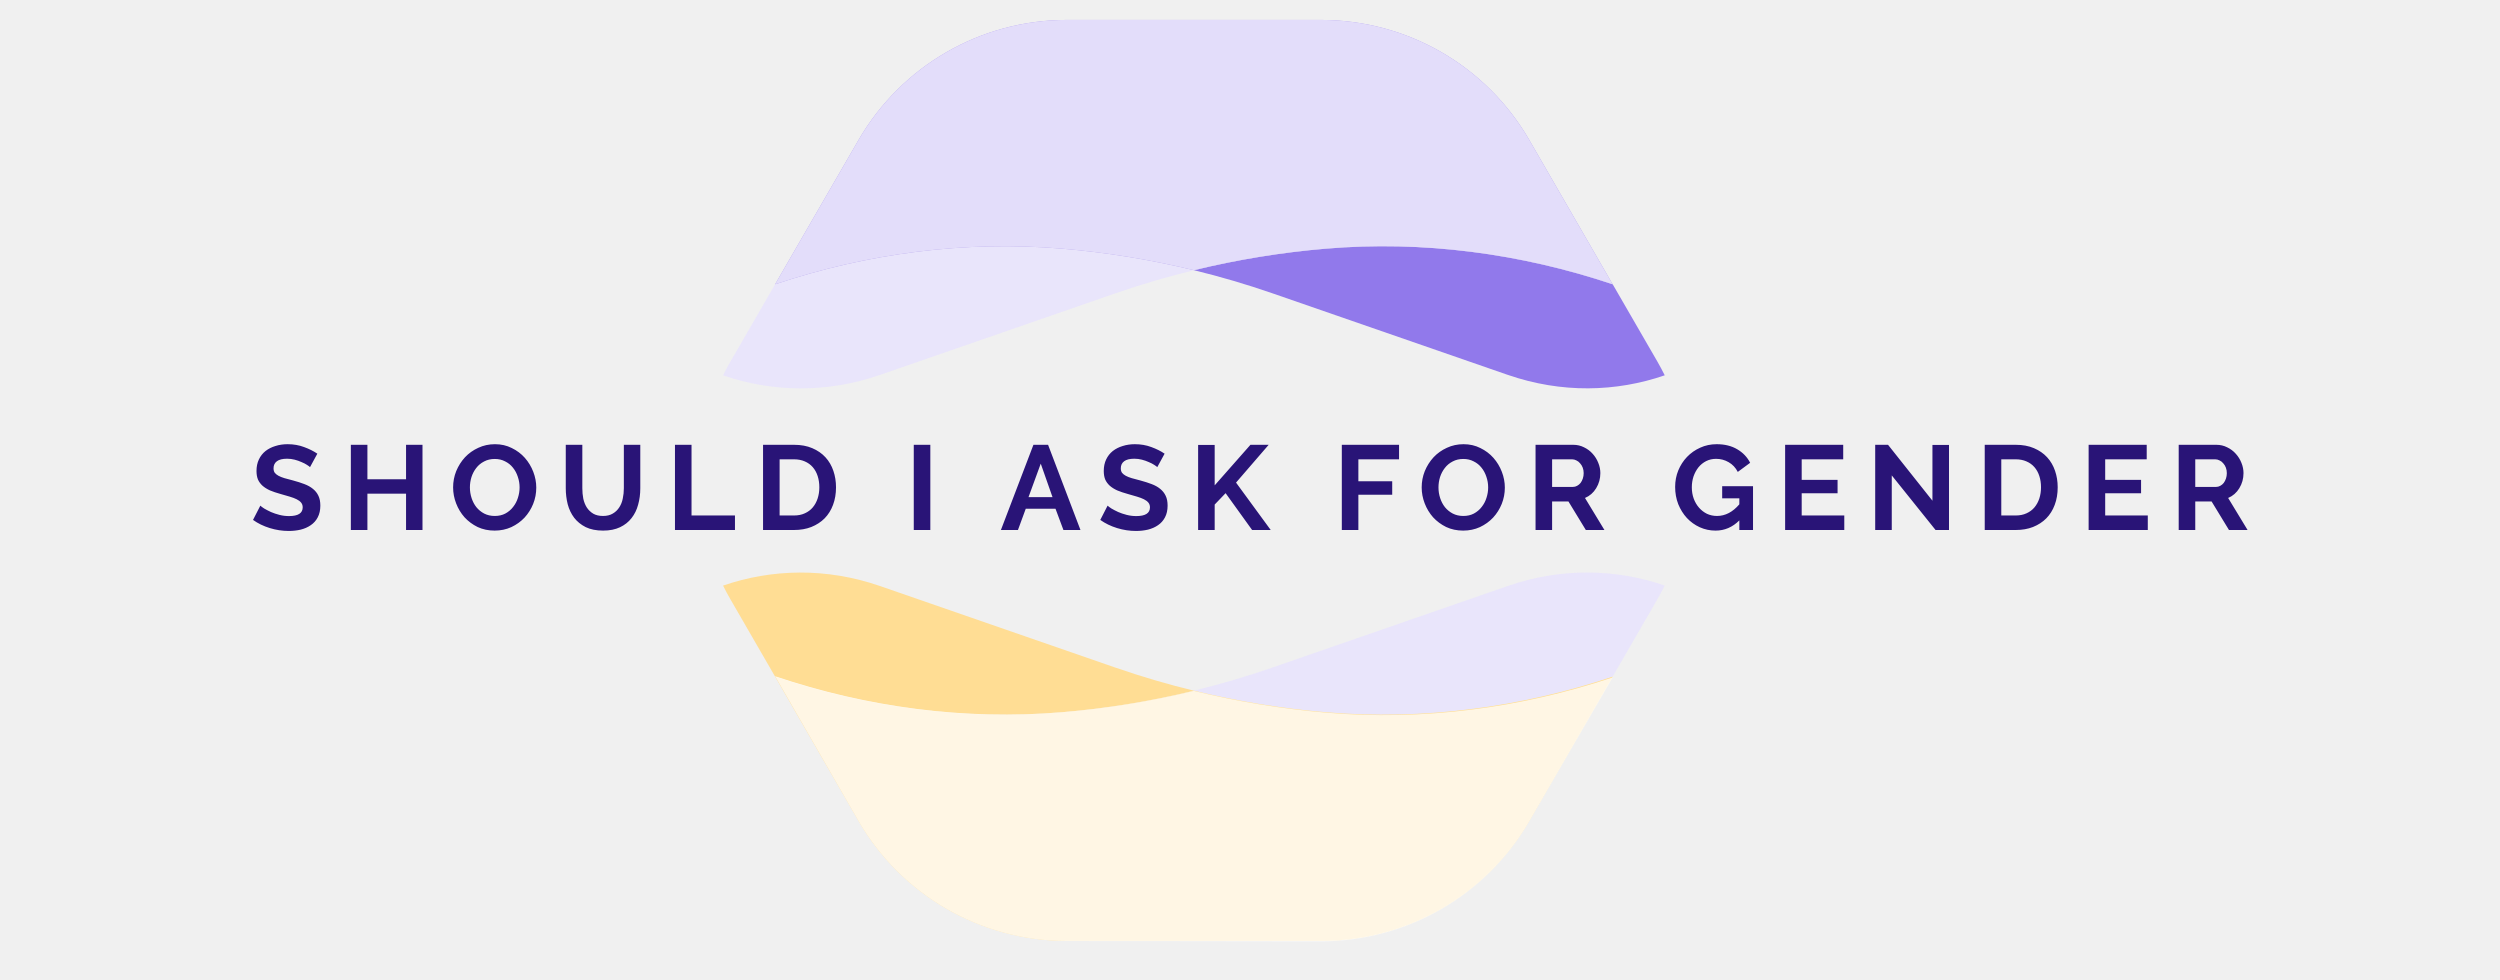
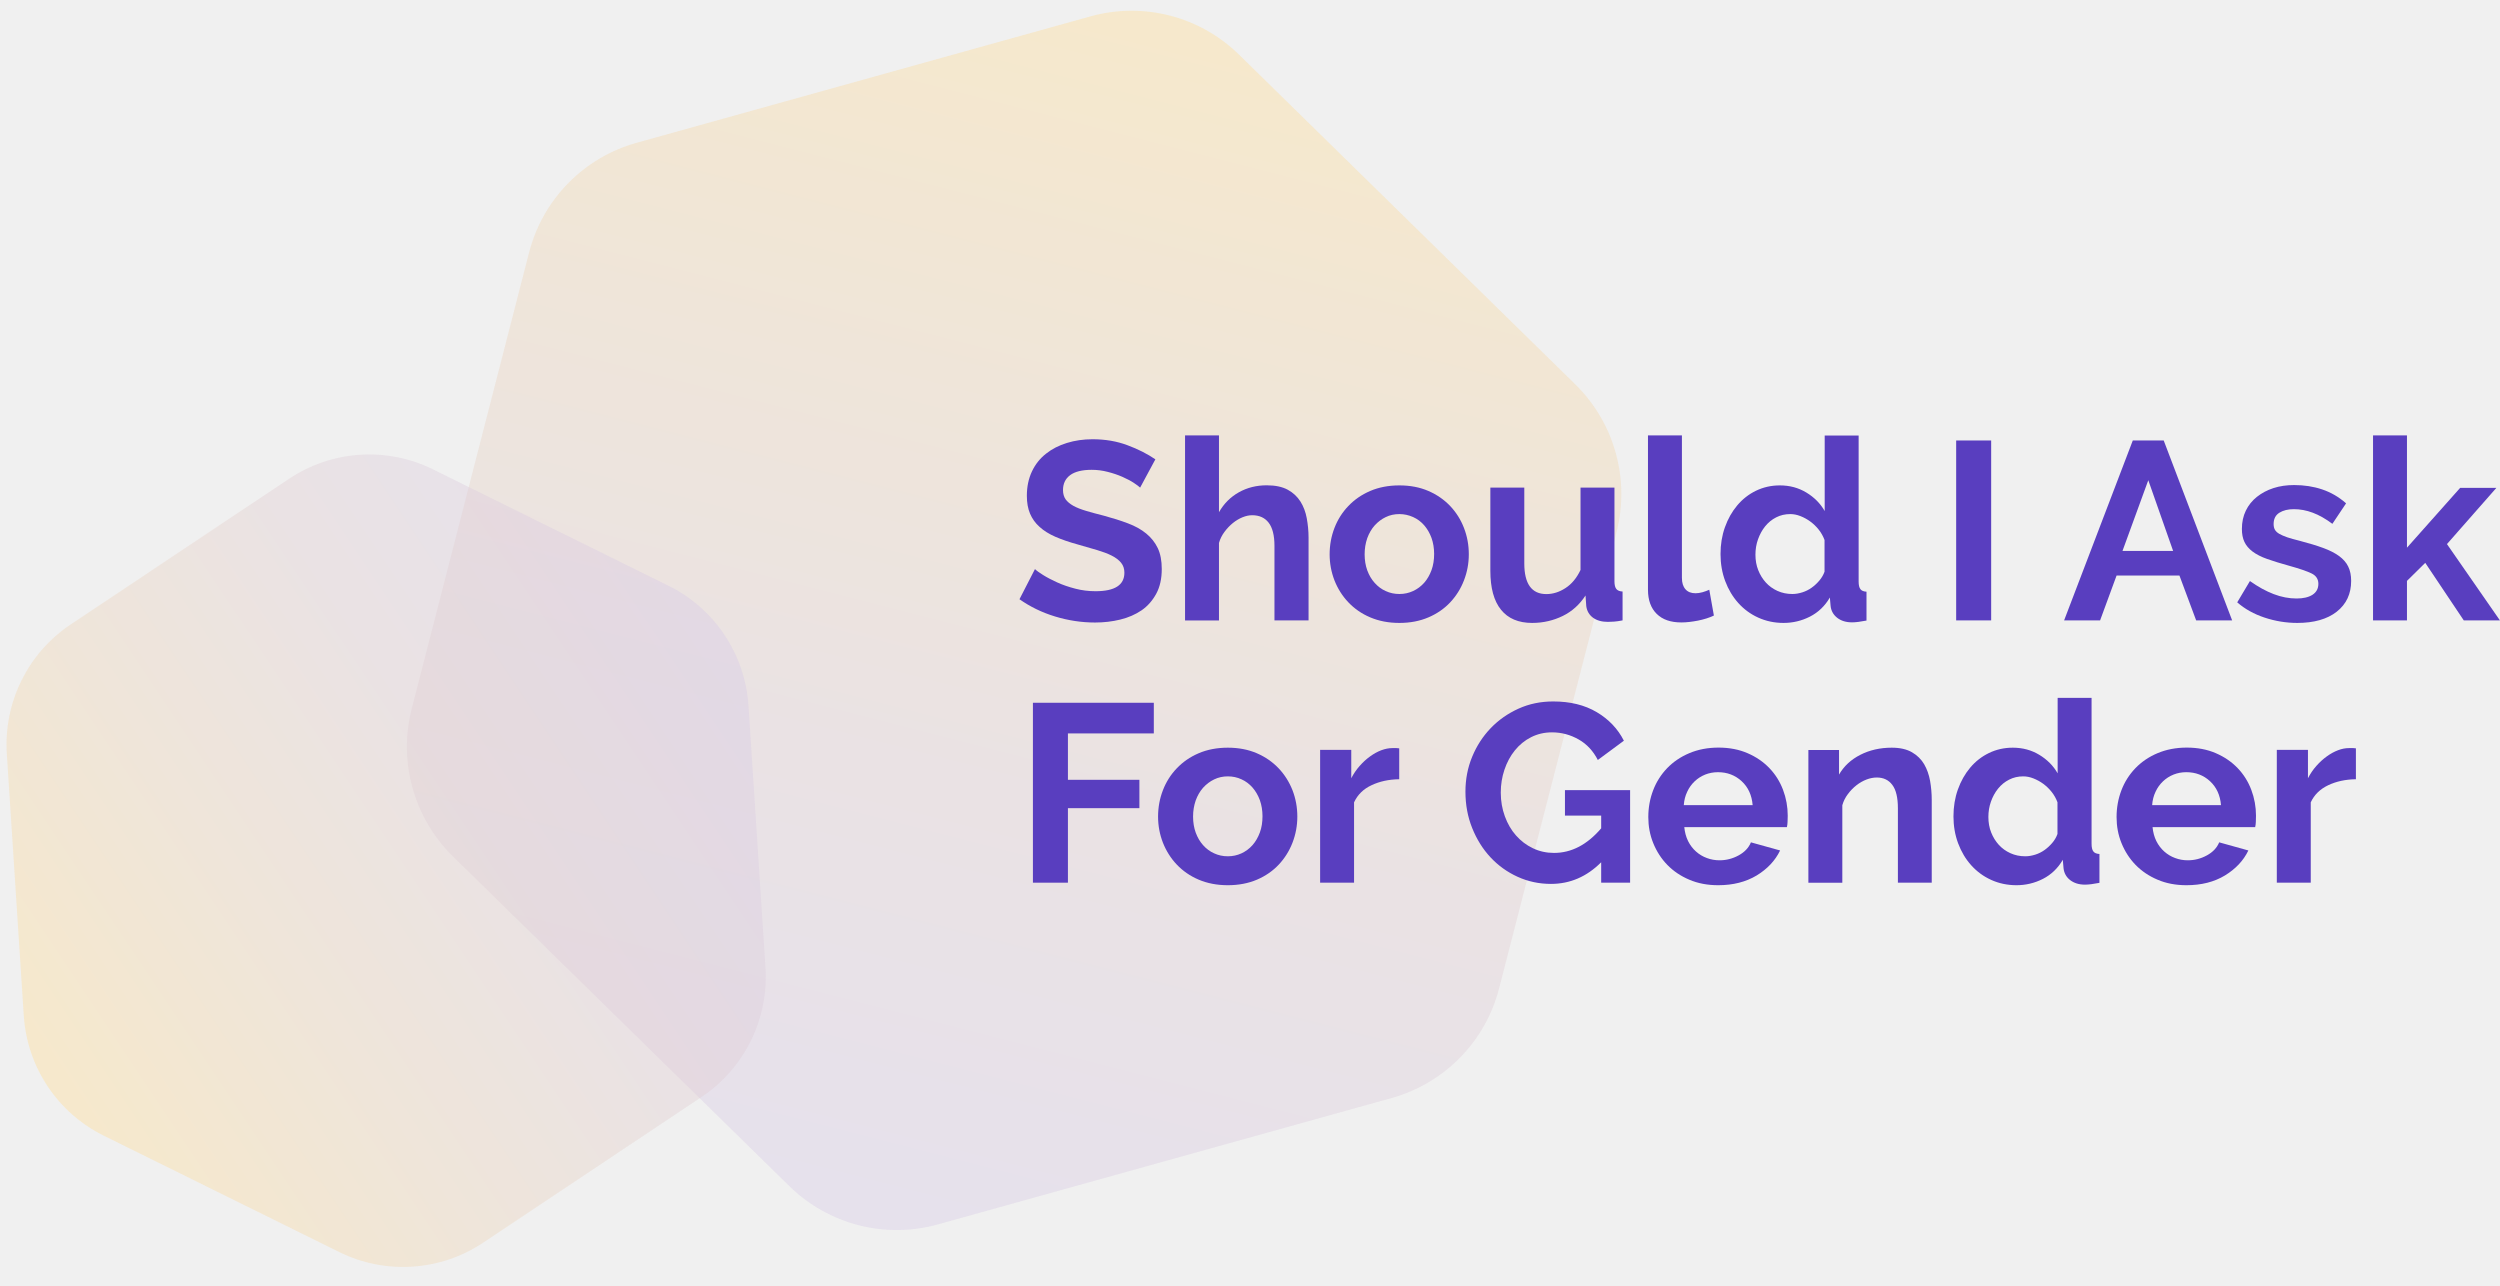
- <svg xmlns="http://www.w3.org/2000/svg" width="250" height="98" viewBox="0 0 250 98" fill="none">
-   <path d="M165.739 36.159L161.27 28.428C152.054 25.337 142.301 24.046 132.6 24.865C128.156 25.24 123.74 25.962 119.393 27.02C122.039 27.665 124.661 28.436 127.247 29.332L150.765 37.483C156.159 39.351 161.622 39.202 166.474 37.531C166.244 37.067 165.997 36.611 165.739 36.159Z" fill="#9179EB" />
-   <path opacity="0.75" d="M77.511 28.428L73.043 36.159C72.78 36.611 72.537 37.071 72.307 37.535C77.159 39.206 82.626 39.355 88.016 37.487L111.534 29.336C114.12 28.44 116.742 27.669 119.389 27.024C115.041 25.962 110.625 25.244 106.181 24.869C96.48 24.046 86.727 25.337 77.511 28.428Z" fill="#E7E1FF" />
-   <path d="M161.266 28.428L152.931 14.002C148.636 6.569 140.697 1.993 132.103 1.993H106.678C98.084 1.993 90.149 6.569 85.85 14.002L77.511 28.428C86.727 25.337 96.48 24.046 106.181 24.865C110.625 25.24 115.041 25.962 119.389 27.02C123.736 25.958 128.152 25.24 132.596 24.865C142.297 24.046 152.05 25.337 161.266 28.428Z" fill="#9179EB" />
-   <path opacity="0.75" d="M161.266 28.428L152.931 14.002C148.636 6.569 140.697 1.993 132.103 1.993H106.678C98.084 1.993 90.149 6.569 85.85 14.002L77.511 28.428C86.727 25.337 96.48 24.046 106.181 24.865C110.625 25.24 115.041 25.962 119.389 27.02C123.736 25.958 128.152 25.24 132.596 24.865C142.297 24.046 152.05 25.337 161.266 28.428Z" fill="white" />
-   <path d="M73.043 59.931L77.511 67.662C86.727 70.753 96.48 72.044 106.181 71.225C110.625 70.85 115.041 70.127 119.389 69.07C116.742 68.425 114.12 67.654 111.534 66.758L88.016 58.607C82.622 56.739 77.159 56.888 72.307 58.559C72.537 59.023 72.78 59.479 73.043 59.931Z" fill="#FFDD94" />
-   <path opacity="0.75" d="M161.266 67.662L165.735 59.931C165.997 59.479 166.24 59.019 166.47 58.554C161.618 56.884 156.151 56.735 150.761 58.603L127.243 66.754C124.657 67.65 122.035 68.421 119.389 69.066C123.736 70.127 128.152 70.846 132.596 71.221C142.297 72.044 152.05 70.753 161.266 67.662Z" fill="#E7E1FF" />
-   <path d="M77.511 67.662L85.85 82.088C90.145 89.52 98.084 94.096 106.678 94.096H132.104C140.697 94.096 148.632 89.52 152.931 82.088L161.27 67.662C152.054 70.753 142.301 72.044 132.6 71.225C128.156 70.85 123.74 70.127 119.393 69.07C115.045 70.131 110.629 70.85 106.185 71.225C96.48 72.044 86.727 70.753 77.511 67.662Z" fill="#FFDD94" />
-   <path opacity="0.75" d="M77.511 67.621L85.83 82.059C90.117 89.496 98.048 94.088 106.638 94.1L132.063 94.137C140.657 94.149 148.6 89.581 152.907 82.156L161.266 67.743C152.042 70.821 142.289 72.097 132.588 71.265C128.144 70.882 123.728 70.156 119.385 69.09C115.037 70.144 110.621 70.858 106.173 71.225C96.476 72.032 86.723 70.729 77.511 67.621Z" fill="white" />
-   <path d="M31.002 46.712C30.946 46.656 30.842 46.58 30.69 46.484C30.546 46.388 30.366 46.296 30.15 46.208C29.942 46.112 29.714 46.032 29.466 45.968C29.218 45.904 28.966 45.872 28.71 45.872C28.254 45.872 27.914 45.956 27.69 46.124C27.466 46.292 27.354 46.528 27.354 46.832C27.354 47.008 27.394 47.156 27.474 47.276C27.562 47.388 27.686 47.488 27.846 47.576C28.006 47.664 28.206 47.744 28.446 47.816C28.694 47.888 28.978 47.964 29.298 48.044C29.714 48.156 30.09 48.276 30.426 48.404C30.77 48.532 31.058 48.692 31.29 48.884C31.53 49.076 31.714 49.308 31.842 49.58C31.97 49.844 32.034 50.172 32.034 50.564C32.034 51.02 31.946 51.412 31.77 51.74C31.602 52.06 31.37 52.32 31.074 52.52C30.786 52.72 30.45 52.868 30.066 52.964C29.69 53.052 29.294 53.096 28.878 53.096C28.238 53.096 27.606 53 26.982 52.808C26.358 52.616 25.798 52.344 25.302 51.992L26.034 50.564C26.106 50.636 26.234 50.732 26.418 50.852C26.61 50.964 26.834 51.08 27.09 51.2C27.346 51.312 27.63 51.408 27.942 51.488C28.254 51.568 28.574 51.608 28.902 51.608C29.814 51.608 30.27 51.316 30.27 50.732C30.27 50.548 30.218 50.392 30.114 50.264C30.01 50.136 29.862 50.024 29.67 49.928C29.478 49.832 29.246 49.744 28.974 49.664C28.702 49.584 28.398 49.496 28.062 49.4C27.654 49.288 27.298 49.168 26.994 49.04C26.698 48.904 26.45 48.748 26.25 48.572C26.05 48.388 25.898 48.18 25.794 47.948C25.698 47.708 25.65 47.424 25.65 47.096C25.65 46.664 25.73 46.28 25.89 45.944C26.05 45.608 26.27 45.328 26.55 45.104C26.838 44.88 27.17 44.712 27.546 44.6C27.922 44.48 28.326 44.42 28.758 44.42C29.358 44.42 29.91 44.516 30.414 44.708C30.918 44.892 31.358 45.112 31.734 45.368L31.002 46.712ZM42.249 44.48V53H40.605V49.364H36.741V53H35.085V44.48H36.741V47.924H40.605V44.48H42.249ZM49.463 53.06C48.839 53.06 48.271 52.94 47.759 52.7C47.255 52.452 46.819 52.128 46.451 51.728C46.091 51.32 45.811 50.856 45.611 50.336C45.411 49.816 45.311 49.284 45.311 48.74C45.311 48.172 45.415 47.628 45.623 47.108C45.839 46.588 46.131 46.128 46.499 45.728C46.875 45.328 47.319 45.012 47.831 44.78C48.343 44.54 48.899 44.42 49.499 44.42C50.115 44.42 50.675 44.548 51.179 44.804C51.691 45.052 52.127 45.38 52.487 45.788C52.847 46.196 53.127 46.66 53.327 47.18C53.527 47.7 53.627 48.228 53.627 48.764C53.627 49.332 53.523 49.876 53.315 50.396C53.107 50.908 52.819 51.364 52.451 51.764C52.083 52.156 51.643 52.472 51.131 52.712C50.619 52.944 50.063 53.06 49.463 53.06ZM46.991 48.74C46.991 49.108 47.047 49.464 47.159 49.808C47.271 50.152 47.431 50.456 47.639 50.72C47.855 50.984 48.115 51.196 48.419 51.356C48.731 51.516 49.083 51.596 49.475 51.596C49.875 51.596 50.227 51.516 50.531 51.356C50.843 51.188 51.103 50.968 51.311 50.696C51.527 50.424 51.687 50.12 51.791 49.784C51.903 49.44 51.959 49.092 51.959 48.74C51.959 48.372 51.899 48.016 51.779 47.672C51.667 47.328 51.503 47.024 51.287 46.76C51.079 46.496 50.819 46.288 50.507 46.136C50.203 45.976 49.859 45.896 49.475 45.896C49.075 45.896 48.719 45.98 48.407 46.148C48.095 46.308 47.835 46.524 47.627 46.796C47.419 47.06 47.259 47.364 47.147 47.708C47.043 48.044 46.991 48.388 46.991 48.74ZM60.297 51.596C60.689 51.596 61.017 51.516 61.281 51.356C61.553 51.196 61.769 50.988 61.929 50.732C62.097 50.476 62.213 50.184 62.277 49.856C62.349 49.52 62.385 49.176 62.385 48.824V44.48H64.029V48.824C64.029 49.408 63.957 49.956 63.813 50.468C63.677 50.98 63.457 51.428 63.153 51.812C62.857 52.196 62.473 52.5 62.001 52.724C61.529 52.948 60.965 53.06 60.309 53.06C59.629 53.06 59.049 52.944 58.569 52.712C58.097 52.472 57.713 52.16 57.417 51.776C57.121 51.384 56.905 50.932 56.769 50.42C56.641 49.908 56.577 49.376 56.577 48.824V44.48H58.233V48.824C58.233 49.184 58.265 49.532 58.329 49.868C58.401 50.196 58.517 50.488 58.677 50.744C58.845 51 59.061 51.208 59.325 51.368C59.589 51.52 59.913 51.596 60.297 51.596ZM67.497 53V44.48H69.153V51.548H73.497V53H67.497ZM76.305 53V44.48H79.401C80.097 44.48 80.705 44.592 81.225 44.816C81.753 45.04 82.193 45.344 82.545 45.728C82.897 46.112 83.161 46.564 83.337 47.084C83.513 47.596 83.601 48.144 83.601 48.728C83.601 49.376 83.501 49.964 83.301 50.492C83.109 51.012 82.829 51.46 82.461 51.836C82.093 52.204 81.649 52.492 81.129 52.7C80.617 52.9 80.041 53 79.401 53H76.305ZM81.933 48.728C81.933 48.32 81.877 47.944 81.765 47.6C81.653 47.256 81.489 46.96 81.273 46.712C81.057 46.464 80.789 46.272 80.469 46.136C80.157 46 79.801 45.932 79.401 45.932H77.961V51.548H79.401C79.809 51.548 80.169 51.476 80.481 51.332C80.801 51.188 81.065 50.992 81.273 50.744C81.489 50.488 81.653 50.188 81.765 49.844C81.877 49.5 81.933 49.128 81.933 48.728ZM91.377 53V44.48H93.033V53H91.377ZM103.343 44.48H104.807L108.047 53H106.343L105.551 50.876H102.575L101.795 53H100.091L103.343 44.48ZM105.251 49.712L104.075 46.364L102.851 49.712H105.251ZM115.728 46.712C115.672 46.656 115.568 46.58 115.416 46.484C115.272 46.388 115.092 46.296 114.876 46.208C114.668 46.112 114.44 46.032 114.192 45.968C113.944 45.904 113.692 45.872 113.436 45.872C112.98 45.872 112.64 45.956 112.416 46.124C112.192 46.292 112.08 46.528 112.08 46.832C112.08 47.008 112.12 47.156 112.2 47.276C112.288 47.388 112.412 47.488 112.572 47.576C112.732 47.664 112.932 47.744 113.172 47.816C113.42 47.888 113.704 47.964 114.024 48.044C114.44 48.156 114.816 48.276 115.152 48.404C115.496 48.532 115.784 48.692 116.016 48.884C116.256 49.076 116.44 49.308 116.568 49.58C116.696 49.844 116.76 50.172 116.76 50.564C116.76 51.02 116.672 51.412 116.496 51.74C116.328 52.06 116.096 52.32 115.8 52.52C115.512 52.72 115.176 52.868 114.792 52.964C114.416 53.052 114.02 53.096 113.604 53.096C112.964 53.096 112.332 53 111.708 52.808C111.084 52.616 110.524 52.344 110.028 51.992L110.76 50.564C110.832 50.636 110.96 50.732 111.144 50.852C111.336 50.964 111.56 51.08 111.816 51.2C112.072 51.312 112.356 51.408 112.668 51.488C112.98 51.568 113.3 51.608 113.628 51.608C114.54 51.608 114.996 51.316 114.996 50.732C114.996 50.548 114.944 50.392 114.84 50.264C114.736 50.136 114.588 50.024 114.396 49.928C114.204 49.832 113.972 49.744 113.7 49.664C113.428 49.584 113.124 49.496 112.788 49.4C112.38 49.288 112.024 49.168 111.72 49.04C111.424 48.904 111.176 48.748 110.976 48.572C110.776 48.388 110.624 48.18 110.52 47.948C110.424 47.708 110.376 47.424 110.376 47.096C110.376 46.664 110.456 46.28 110.616 45.944C110.776 45.608 110.996 45.328 111.276 45.104C111.564 44.88 111.896 44.712 112.272 44.6C112.648 44.48 113.052 44.42 113.484 44.42C114.084 44.42 114.636 44.516 115.14 44.708C115.644 44.892 116.084 45.112 116.46 45.368L115.728 46.712ZM119.812 53V44.492H121.468V48.536L125.044 44.48H126.868L123.604 48.26L127.072 53H125.212L122.56 49.316L121.468 50.456V53H119.812ZM134.181 53V44.48H139.905V45.932H135.837V48.128H139.221V49.472H135.837V53H134.181ZM146.32 53.06C145.696 53.06 145.128 52.94 144.616 52.7C144.112 52.452 143.676 52.128 143.308 51.728C142.948 51.32 142.668 50.856 142.468 50.336C142.268 49.816 142.168 49.284 142.168 48.74C142.168 48.172 142.272 47.628 142.48 47.108C142.696 46.588 142.988 46.128 143.356 45.728C143.732 45.328 144.176 45.012 144.688 44.78C145.2 44.54 145.756 44.42 146.356 44.42C146.972 44.42 147.532 44.548 148.036 44.804C148.548 45.052 148.984 45.38 149.344 45.788C149.704 46.196 149.984 46.66 150.184 47.18C150.384 47.7 150.484 48.228 150.484 48.764C150.484 49.332 150.38 49.876 150.172 50.396C149.964 50.908 149.676 51.364 149.308 51.764C148.94 52.156 148.5 52.472 147.988 52.712C147.476 52.944 146.92 53.06 146.32 53.06ZM143.848 48.74C143.848 49.108 143.904 49.464 144.016 49.808C144.128 50.152 144.288 50.456 144.496 50.72C144.712 50.984 144.972 51.196 145.276 51.356C145.588 51.516 145.94 51.596 146.332 51.596C146.732 51.596 147.084 51.516 147.388 51.356C147.7 51.188 147.96 50.968 148.168 50.696C148.384 50.424 148.544 50.12 148.648 49.784C148.76 49.44 148.816 49.092 148.816 48.74C148.816 48.372 148.756 48.016 148.636 47.672C148.524 47.328 148.36 47.024 148.144 46.76C147.936 46.496 147.676 46.288 147.364 46.136C147.06 45.976 146.716 45.896 146.332 45.896C145.932 45.896 145.576 45.98 145.264 46.148C144.952 46.308 144.692 46.524 144.484 46.796C144.276 47.06 144.116 47.364 144.004 47.708C143.9 48.044 143.848 48.388 143.848 48.74ZM153.555 53V44.48H157.323C157.715 44.48 158.075 44.564 158.403 44.732C158.739 44.892 159.027 45.108 159.267 45.38C159.507 45.644 159.695 45.948 159.831 46.292C159.967 46.628 160.035 46.968 160.035 47.312C160.035 47.864 159.895 48.368 159.615 48.824C159.343 49.272 158.971 49.596 158.499 49.796L160.443 53H158.583L156.843 50.144H155.211V53H153.555ZM155.211 48.692H157.287C157.439 48.692 157.579 48.656 157.707 48.584C157.843 48.512 157.959 48.416 158.055 48.296C158.151 48.168 158.227 48.02 158.283 47.852C158.339 47.684 158.367 47.504 158.367 47.312C158.367 47.112 158.335 46.928 158.271 46.76C158.207 46.592 158.119 46.448 158.007 46.328C157.903 46.2 157.779 46.104 157.635 46.04C157.499 45.968 157.359 45.932 157.215 45.932H155.211V48.692ZM173.934 52.04C173.254 52.72 172.462 53.06 171.558 53.06C170.998 53.06 170.47 52.948 169.974 52.724C169.486 52.5 169.058 52.192 168.69 51.8C168.33 51.408 168.042 50.948 167.826 50.42C167.618 49.884 167.514 49.308 167.514 48.692C167.514 48.108 167.618 47.56 167.826 47.048C168.042 46.528 168.334 46.076 168.702 45.692C169.078 45.3 169.518 44.992 170.022 44.768C170.526 44.536 171.074 44.42 171.666 44.42C172.466 44.42 173.15 44.588 173.718 44.924C174.294 45.26 174.726 45.712 175.014 46.28L173.778 47.192C173.562 46.768 173.258 46.444 172.866 46.22C172.482 45.996 172.062 45.884 171.606 45.884C171.246 45.884 170.914 45.96 170.61 46.112C170.314 46.264 170.058 46.472 169.842 46.736C169.634 47 169.47 47.304 169.35 47.648C169.238 47.992 169.182 48.356 169.182 48.74C169.182 49.14 169.246 49.516 169.374 49.868C169.502 50.212 169.678 50.512 169.902 50.768C170.126 51.024 170.39 51.228 170.694 51.38C171.006 51.524 171.342 51.596 171.702 51.596C172.526 51.596 173.27 51.208 173.934 50.432V49.832H172.218V48.62H175.302V53H173.934V52.04ZM184.429 51.548V53H178.513V44.48H184.321V45.932H180.169V47.984H183.757V49.328H180.169V51.548H184.429ZM189.176 47.54V53H187.52V44.48H188.804L193.244 50.072V44.492H194.9V53H193.556L189.176 47.54ZM198.473 53V44.48H201.569C202.265 44.48 202.873 44.592 203.393 44.816C203.921 45.04 204.361 45.344 204.713 45.728C205.065 46.112 205.329 46.564 205.505 47.084C205.681 47.596 205.769 48.144 205.769 48.728C205.769 49.376 205.669 49.964 205.469 50.492C205.277 51.012 204.997 51.46 204.629 51.836C204.261 52.204 203.817 52.492 203.297 52.7C202.785 52.9 202.209 53 201.569 53H198.473ZM204.101 48.728C204.101 48.32 204.045 47.944 203.933 47.6C203.821 47.256 203.657 46.96 203.441 46.712C203.225 46.464 202.957 46.272 202.637 46.136C202.325 46 201.969 45.932 201.569 45.932H200.129V51.548H201.569C201.977 51.548 202.337 51.476 202.649 51.332C202.969 51.188 203.233 50.992 203.441 50.744C203.657 50.488 203.821 50.188 203.933 49.844C204.045 49.5 204.101 49.128 204.101 48.728ZM214.779 51.548V53H208.863V44.48H214.671V45.932H210.519V47.984H214.107V49.328H210.519V51.548H214.779ZM217.87 53V44.48H221.638C222.03 44.48 222.39 44.564 222.718 44.732C223.054 44.892 223.342 45.108 223.582 45.38C223.822 45.644 224.01 45.948 224.146 46.292C224.282 46.628 224.35 46.968 224.35 47.312C224.35 47.864 224.21 48.368 223.93 48.824C223.658 49.272 223.286 49.596 222.814 49.796L224.758 53H222.898L221.158 50.144H219.526V53H217.87ZM219.526 48.692H221.602C221.754 48.692 221.894 48.656 222.022 48.584C222.158 48.512 222.274 48.416 222.37 48.296C222.466 48.168 222.542 48.02 222.598 47.852C222.654 47.684 222.682 47.504 222.682 47.312C222.682 47.112 222.65 46.928 222.586 46.76C222.522 46.592 222.434 46.448 222.322 46.328C222.218 46.2 222.094 46.104 221.95 46.04C221.814 45.968 221.674 45.932 221.53 45.932H219.526V48.692Z" fill="#291477" />
+ <svg xmlns="http://www.w3.org/2000/svg" width="210" height="108" viewBox="0 0 210 108" fill="none">
+   <path opacity="0.4" d="M125.927 83.02L135.786 44.711C136.936 40.25 135.614 35.513 132.323 32.284L104.081 4.592C100.79 1.363 96.025 0.138 91.591 1.377L53.476 11.994C49.035 13.233 45.593 16.744 44.443 21.206L34.59 59.514C33.441 63.976 34.762 68.713 38.053 71.942L66.303 99.633C69.594 102.862 74.358 104.088 78.792 102.848L116.901 92.232C121.342 90.992 124.784 87.481 125.927 83.02Z" fill="url(#paint0_linear)" />
+   <path opacity="0.4" d="M24.284 40.215L5.942 52.45C2.341 54.853 0.296 58.998 0.572 63.315L1.997 85.319C2.279 89.643 4.84 93.485 8.723 95.399L28.49 105.169C32.373 107.09 36.986 106.787 40.587 104.384L58.929 92.149C62.53 89.746 64.575 85.602 64.299 81.284L62.874 59.28C62.592 54.956 60.031 51.114 56.147 49.2L36.38 39.431C32.497 37.51 27.891 37.812 24.284 40.215Z" fill="url(#paint1_linear)" />
+   <path d="M95.771 40.959C95.674 40.863 95.488 40.725 95.227 40.553C94.965 40.381 94.641 40.215 94.27 40.05C93.891 39.885 93.485 39.747 93.044 39.637C92.604 39.52 92.156 39.465 91.702 39.465C90.896 39.465 90.29 39.616 89.891 39.913C89.492 40.209 89.292 40.629 89.292 41.166C89.292 41.475 89.368 41.737 89.512 41.944C89.664 42.15 89.877 42.329 90.159 42.487C90.442 42.646 90.8 42.783 91.233 42.914C91.667 43.045 92.163 43.176 92.734 43.321C93.471 43.52 94.146 43.734 94.745 43.961C95.351 44.188 95.86 44.47 96.28 44.815C96.7 45.159 97.024 45.565 97.251 46.04C97.478 46.515 97.588 47.1 97.588 47.796C97.588 48.601 97.437 49.297 97.127 49.868C96.817 50.44 96.411 50.908 95.895 51.266C95.378 51.617 94.779 51.879 94.105 52.044C93.43 52.209 92.728 52.292 91.984 52.292C90.848 52.292 89.726 52.12 88.617 51.782C87.509 51.445 86.517 50.956 85.636 50.336L86.937 47.803C87.068 47.934 87.295 48.099 87.626 48.305C87.956 48.512 88.356 48.718 88.81 48.925C89.264 49.132 89.767 49.304 90.325 49.448C90.875 49.593 91.447 49.662 92.025 49.662C93.643 49.662 94.449 49.145 94.449 48.106C94.449 47.782 94.359 47.5 94.173 47.273C93.987 47.045 93.726 46.846 93.388 46.674C93.051 46.502 92.638 46.35 92.156 46.205C91.674 46.061 91.137 45.909 90.538 45.737C89.815 45.538 89.189 45.324 88.652 45.09C88.121 44.856 87.674 44.581 87.323 44.257C86.965 43.94 86.703 43.568 86.524 43.148C86.345 42.728 86.256 42.233 86.256 41.648C86.256 40.883 86.4 40.202 86.682 39.603C86.965 39.004 87.357 38.508 87.867 38.109C88.369 37.709 88.954 37.413 89.622 37.207C90.29 37 91.006 36.897 91.77 36.897C92.838 36.897 93.815 37.062 94.71 37.4C95.605 37.73 96.383 38.129 97.051 38.584L95.771 40.959Z" fill="#593EBF" />
+   <path d="M109.906 52.113H107.055V45.854C107.055 44.973 106.89 44.326 106.566 43.906C106.243 43.486 105.781 43.279 105.182 43.279C104.928 43.279 104.659 43.334 104.37 43.451C104.088 43.568 103.819 43.727 103.564 43.933C103.31 44.14 103.076 44.381 102.862 44.67C102.649 44.952 102.49 45.269 102.394 45.606V52.12H99.544V36.573H102.394V43.025C102.807 42.302 103.365 41.744 104.067 41.351C104.769 40.959 105.547 40.766 106.401 40.766C107.124 40.766 107.716 40.89 108.171 41.138C108.625 41.386 108.976 41.716 109.238 42.13C109.499 42.543 109.671 43.011 109.768 43.534C109.864 44.057 109.919 44.601 109.919 45.152V52.113H109.906Z" fill="#593EBF" />
+   <path d="M117.548 52.326C116.639 52.326 115.827 52.168 115.097 51.858C114.367 51.548 113.761 51.121 113.259 50.591C112.756 50.061 112.37 49.448 112.095 48.753C111.827 48.057 111.689 47.328 111.689 46.563C111.689 45.785 111.827 45.042 112.095 44.346C112.364 43.651 112.749 43.038 113.259 42.508C113.761 41.978 114.374 41.551 115.097 41.241C115.82 40.931 116.639 40.773 117.548 40.773C118.457 40.773 119.269 40.931 119.985 41.241C120.701 41.551 121.314 41.978 121.817 42.508C122.319 43.038 122.705 43.651 122.973 44.346C123.242 45.042 123.38 45.779 123.38 46.563C123.38 47.328 123.242 48.057 122.973 48.753C122.705 49.448 122.319 50.061 121.824 50.591C121.328 51.121 120.715 51.548 119.992 51.858C119.269 52.168 118.457 52.326 117.548 52.326ZM114.629 46.557C114.629 47.052 114.705 47.507 114.849 47.906C115.001 48.312 115.2 48.663 115.469 48.959C115.73 49.255 116.04 49.49 116.398 49.648C116.749 49.813 117.135 49.896 117.548 49.896C117.961 49.896 118.34 49.813 118.698 49.648C119.056 49.483 119.359 49.255 119.627 48.959C119.889 48.663 120.095 48.305 120.247 47.892C120.398 47.479 120.467 47.025 120.467 46.529C120.467 46.047 120.392 45.599 120.247 45.186C120.095 44.773 119.889 44.422 119.627 44.119C119.366 43.823 119.056 43.589 118.698 43.431C118.34 43.272 117.961 43.183 117.548 43.183C117.135 43.183 116.749 43.266 116.398 43.438C116.04 43.61 115.737 43.844 115.469 44.14C115.207 44.436 115.001 44.794 114.849 45.207C114.705 45.627 114.629 46.075 114.629 46.557Z" fill="#593EBF" />
+   <path d="M128.702 52.326C127.552 52.326 126.677 51.954 126.085 51.218C125.486 50.481 125.19 49.386 125.19 47.94V40.959H128.041V47.328C128.041 49.042 128.66 49.903 129.893 49.903C130.444 49.903 130.981 49.737 131.497 49.4C132.013 49.069 132.44 48.56 132.764 47.878V40.959H135.614V48.835C135.614 49.132 135.669 49.345 135.773 49.476C135.876 49.607 136.055 49.675 136.296 49.689V52.113C136.014 52.168 135.773 52.202 135.58 52.216C135.387 52.23 135.215 52.237 135.057 52.237C134.547 52.237 134.134 52.12 133.81 51.886C133.494 51.651 133.301 51.328 133.246 50.915L133.184 50.02C132.688 50.784 132.048 51.362 131.27 51.741C130.492 52.12 129.638 52.326 128.702 52.326Z" fill="#593EBF" />
+   <path d="M138.43 36.573H141.281V48.539C141.281 48.953 141.377 49.269 141.577 49.496C141.776 49.724 142.059 49.834 142.43 49.834C142.603 49.834 142.788 49.806 142.995 49.751C143.202 49.696 143.394 49.62 143.58 49.538L143.966 51.706C143.58 51.892 143.133 52.03 142.623 52.133C142.114 52.23 141.652 52.285 141.239 52.285C140.344 52.285 139.656 52.051 139.167 51.569C138.678 51.087 138.43 50.419 138.43 49.538V36.573Z" fill="#593EBF" />
+   <path d="M149.818 52.326C149.054 52.326 148.345 52.175 147.691 51.879C147.037 51.583 146.479 51.169 146.011 50.646C145.543 50.123 145.178 49.51 144.916 48.808C144.654 48.106 144.524 47.348 144.524 46.543C144.524 45.73 144.647 44.98 144.895 44.285C145.143 43.589 145.487 42.976 145.928 42.453C146.369 41.93 146.892 41.517 147.505 41.221C148.118 40.925 148.785 40.773 149.508 40.773C150.335 40.773 151.071 40.973 151.732 41.372C152.393 41.772 152.91 42.288 153.274 42.928V36.587H156.125V48.849C156.125 49.145 156.173 49.359 156.276 49.49C156.373 49.62 156.545 49.689 156.786 49.703V52.127C156.29 52.223 155.884 52.278 155.574 52.278C155.065 52.278 154.645 52.147 154.321 51.892C153.997 51.638 153.811 51.3 153.77 50.894L153.708 50.192C153.295 50.901 152.737 51.438 152.035 51.796C151.333 52.154 150.589 52.326 149.818 52.326ZM150.562 49.896C150.83 49.896 151.106 49.848 151.395 49.758C151.677 49.669 151.939 49.538 152.18 49.366C152.421 49.194 152.634 48.994 152.827 48.767C153.02 48.539 153.164 48.292 153.261 48.023V45.358C153.144 45.049 152.985 44.76 152.779 44.498C152.572 44.236 152.338 44.009 152.076 43.816C151.815 43.623 151.539 43.472 151.243 43.355C150.947 43.238 150.665 43.183 150.383 43.183C149.956 43.183 149.563 43.272 149.198 43.458C148.834 43.644 148.531 43.892 148.269 44.216C148.014 44.532 147.815 44.904 147.67 45.31C147.525 45.717 147.457 46.15 147.457 46.591C147.457 47.059 147.532 47.493 147.691 47.892C147.849 48.292 148.062 48.636 148.331 48.932C148.599 49.228 148.923 49.462 149.302 49.634C149.694 49.813 150.107 49.896 150.562 49.896Z" fill="#593EBF" />
+   <path d="M164.318 52.113V37H167.258V52.113H164.318Z" fill="#593EBF" />
+   <path d="M179.155 37H181.751L187.5 52.113H184.477L183.073 48.347H177.792L176.408 52.113H173.385L179.155 37ZM182.543 46.281L180.456 40.339L178.288 46.281H182.543Z" fill="#593EBF" />
+   <path d="M192.973 52.326C192.037 52.326 191.121 52.175 190.226 51.879C189.331 51.583 188.567 51.156 187.927 50.598L188.994 48.808C189.675 49.29 190.336 49.655 190.984 49.903C191.631 50.151 192.271 50.274 192.911 50.274C193.476 50.274 193.924 50.171 194.254 49.958C194.578 49.744 194.743 49.441 194.743 49.042C194.743 48.643 194.55 48.353 194.171 48.168C193.786 47.982 193.166 47.768 192.299 47.527C191.576 47.328 190.956 47.135 190.447 46.956C189.937 46.777 189.524 46.563 189.214 46.329C188.904 46.095 188.677 45.827 188.533 45.524C188.388 45.221 188.319 44.856 188.319 44.429C188.319 43.864 188.429 43.348 188.65 42.894C188.87 42.439 189.18 42.054 189.579 41.737C189.978 41.42 190.44 41.172 190.97 41C191.5 40.828 192.078 40.745 192.705 40.745C193.545 40.745 194.323 40.863 195.06 41.11C195.796 41.358 196.464 41.744 197.07 42.281L195.92 44.002C195.349 43.575 194.805 43.266 194.268 43.066C193.731 42.866 193.207 42.77 192.684 42.77C192.202 42.77 191.796 42.866 191.472 43.066C191.149 43.266 190.984 43.582 190.984 44.023C190.984 44.222 191.025 44.388 191.101 44.512C191.176 44.636 191.3 44.753 191.472 44.849C191.645 44.945 191.865 45.042 192.14 45.138C192.416 45.228 192.76 45.324 193.173 45.427C193.937 45.627 194.598 45.827 195.142 46.026C195.686 46.226 196.134 46.453 196.485 46.708C196.829 46.963 197.091 47.259 197.249 47.589C197.414 47.92 197.497 48.326 197.497 48.794C197.497 49.889 197.091 50.749 196.285 51.383C195.48 52.016 194.364 52.326 192.973 52.326Z" fill="#593EBF" />
+   <path d="M206.957 52.113L203.721 47.279L202.185 48.794V52.113H199.335V36.573H202.185V46.006L206.654 40.98H209.697L205.545 45.703L209.993 52.113H206.957Z" fill="#593EBF" />
+   <path d="M86.765 74.145V59.032H96.92V61.607H89.705V65.504H95.709V67.886H89.705V74.145H86.765Z" fill="#593EBF" />
+   <path d="M103.138 74.358C102.229 74.358 101.416 74.2 100.687 73.89C99.957 73.58 99.351 73.153 98.848 72.623C98.346 72.093 97.96 71.48 97.685 70.785C97.416 70.09 97.278 69.36 97.278 68.596C97.278 67.817 97.416 67.074 97.685 66.379C97.953 65.683 98.339 65.07 98.848 64.54C99.351 64.01 99.964 63.583 100.687 63.273C101.409 62.964 102.229 62.805 103.138 62.805C104.046 62.805 104.859 62.964 105.575 63.273C106.291 63.583 106.904 64.01 107.406 64.54C107.909 65.07 108.294 65.683 108.57 66.379C108.838 67.074 108.976 67.811 108.976 68.596C108.976 69.36 108.838 70.09 108.57 70.785C108.301 71.48 107.916 72.093 107.42 72.623C106.924 73.153 106.312 73.58 105.589 73.89C104.866 74.2 104.04 74.358 103.138 74.358ZM100.218 68.589C100.218 69.084 100.294 69.539 100.439 69.938C100.59 70.344 100.79 70.695 101.058 70.992C101.32 71.287 101.63 71.522 101.988 71.68C102.339 71.845 102.724 71.928 103.138 71.928C103.551 71.928 103.929 71.845 104.287 71.68C104.639 71.515 104.948 71.287 105.21 70.992C105.472 70.695 105.678 70.337 105.83 69.924C105.981 69.511 106.05 69.057 106.05 68.561C106.05 68.079 105.974 67.632 105.83 67.219C105.678 66.805 105.472 66.454 105.21 66.151C104.948 65.855 104.639 65.621 104.287 65.463C103.929 65.298 103.551 65.215 103.138 65.215C102.724 65.215 102.346 65.298 101.988 65.47C101.63 65.642 101.327 65.876 101.058 66.172C100.797 66.468 100.59 66.826 100.439 67.239C100.294 67.659 100.218 68.107 100.218 68.589Z" fill="#593EBF" />
+   <path d="M117.527 65.456C116.66 65.47 115.889 65.635 115.207 65.959C114.525 66.275 114.037 66.757 113.741 67.397V74.145H110.89V62.991H113.506V65.373C113.706 64.988 113.94 64.644 114.209 64.341C114.477 64.038 114.766 63.769 115.083 63.542C115.393 63.315 115.71 63.142 116.033 63.019C116.35 62.902 116.66 62.84 116.956 62.84C117.114 62.84 117.231 62.84 117.307 62.84C117.383 62.84 117.458 62.846 117.534 62.86V65.456H117.527Z" fill="#593EBF" />
+   <path d="M134.492 72.437C133.287 73.642 131.883 74.248 130.278 74.248C129.287 74.248 128.351 74.048 127.476 73.649C126.602 73.25 125.844 72.706 125.197 72.01C124.55 71.315 124.04 70.496 123.662 69.552C123.283 68.609 123.097 67.59 123.097 66.496C123.097 65.463 123.283 64.485 123.662 63.569C124.04 62.654 124.557 61.855 125.218 61.166C125.879 60.478 126.657 59.934 127.552 59.528C128.447 59.122 129.418 58.922 130.471 58.922C131.889 58.922 133.108 59.218 134.12 59.817C135.132 60.416 135.897 61.215 136.406 62.22L134.217 63.838C133.831 63.087 133.301 62.509 132.612 62.117C131.924 61.724 131.173 61.518 130.368 61.518C129.728 61.518 129.142 61.655 128.612 61.924C128.082 62.192 127.628 62.564 127.249 63.032C126.87 63.501 126.581 64.038 126.375 64.65C126.168 65.263 126.065 65.903 126.065 66.585C126.065 67.294 126.182 67.955 126.409 68.575C126.636 69.194 126.946 69.731 127.345 70.179C127.745 70.633 128.213 70.991 128.764 71.253C129.308 71.515 129.9 71.645 130.54 71.645C132 71.645 133.322 70.957 134.499 69.58V68.513H131.456V66.372H136.929V74.145H134.499V72.437H134.492Z" fill="#593EBF" />
+   <path d="M144.331 74.358C143.436 74.358 142.63 74.207 141.907 73.897C141.184 73.594 140.565 73.174 140.055 72.651C139.546 72.127 139.153 71.515 138.871 70.819C138.589 70.124 138.458 69.394 138.458 68.63C138.458 67.838 138.595 67.088 138.864 66.385C139.132 65.683 139.525 65.064 140.034 64.533C140.544 64.003 141.164 63.576 141.9 63.267C142.637 62.957 143.449 62.798 144.358 62.798C145.267 62.798 146.079 62.957 146.795 63.267C147.512 63.576 148.124 63.996 148.627 64.52C149.13 65.043 149.515 65.656 149.777 66.351C150.038 67.046 150.169 67.769 150.169 68.52C150.169 68.706 150.162 68.885 150.155 69.05C150.148 69.222 150.128 69.36 150.1 69.477H141.48C141.522 69.918 141.632 70.31 141.797 70.647C141.969 70.992 142.189 71.281 142.458 71.522C142.726 71.763 143.029 71.948 143.374 72.073C143.718 72.203 144.069 72.265 144.441 72.265C145.005 72.265 145.542 72.127 146.045 71.852C146.548 71.577 146.892 71.212 147.078 70.757L149.529 71.439C149.116 72.293 148.462 72.988 147.56 73.539C146.651 74.083 145.577 74.358 144.331 74.358ZM147.222 67.632C147.154 66.792 146.844 66.124 146.3 65.621C145.756 65.119 145.088 64.864 144.31 64.864C143.924 64.864 143.566 64.933 143.236 65.064C142.899 65.201 142.609 65.387 142.355 65.628C142.1 65.869 141.886 66.158 141.728 66.502C141.563 66.847 141.466 67.219 141.439 67.632H147.222Z" fill="#593EBF" />
+   <path d="M162.273 74.145H159.423V67.886C159.423 66.991 159.264 66.337 158.954 65.931C158.645 65.518 158.211 65.311 157.653 65.311C157.371 65.311 157.082 65.366 156.779 65.483C156.476 65.6 156.2 65.759 155.939 65.965C155.677 66.172 155.436 66.413 155.223 66.702C155.009 66.984 154.851 67.301 154.755 67.638V74.152H151.904V62.998H154.479V65.064C154.892 64.354 155.484 63.803 156.269 63.404C157.054 63.005 157.929 62.805 158.906 62.805C159.602 62.805 160.166 62.936 160.607 63.191C161.048 63.446 161.385 63.783 161.626 64.189C161.867 64.602 162.032 65.07 162.128 65.594C162.218 66.117 162.266 66.654 162.266 67.191V74.145H162.273Z" fill="#593EBF" />
+   <path d="M169.385 74.358C168.621 74.358 167.912 74.207 167.258 73.911C166.604 73.615 166.046 73.201 165.578 72.678C165.11 72.155 164.745 71.542 164.483 70.84C164.221 70.138 164.091 69.38 164.091 68.575C164.091 67.762 164.215 67.012 164.462 66.317C164.71 65.621 165.055 65.008 165.495 64.485C165.936 63.962 166.459 63.549 167.072 63.253C167.685 62.957 168.352 62.805 169.075 62.805C169.902 62.805 170.638 63.005 171.299 63.404C171.96 63.803 172.477 64.32 172.842 64.96V58.619H175.692V70.881C175.692 71.177 175.74 71.391 175.843 71.522C175.94 71.652 176.112 71.721 176.353 71.735V74.159C175.857 74.255 175.451 74.31 175.141 74.31C174.632 74.31 174.212 74.179 173.888 73.924C173.564 73.67 173.379 73.332 173.337 72.926L173.275 72.224C172.862 72.933 172.304 73.47 171.602 73.828C170.9 74.186 170.149 74.358 169.385 74.358ZM170.129 71.928C170.397 71.928 170.673 71.88 170.962 71.79C171.244 71.701 171.506 71.57 171.747 71.398C171.988 71.225 172.201 71.026 172.394 70.799C172.587 70.571 172.731 70.324 172.828 70.055V67.391C172.711 67.081 172.552 66.791 172.346 66.53C172.139 66.268 171.905 66.041 171.644 65.848C171.382 65.656 171.106 65.504 170.81 65.387C170.514 65.27 170.232 65.215 169.95 65.215C169.523 65.215 169.13 65.304 168.766 65.49C168.401 65.676 168.098 65.924 167.836 66.248C167.574 66.571 167.382 66.936 167.237 67.342C167.093 67.749 167.024 68.182 167.024 68.623C167.024 69.091 167.099 69.525 167.258 69.924C167.416 70.324 167.63 70.668 167.898 70.964C168.167 71.26 168.49 71.494 168.869 71.666C169.261 71.845 169.674 71.928 170.129 71.928Z" fill="#593EBF" />
+   <path d="M183.665 74.358C182.77 74.358 181.964 74.207 181.241 73.897C180.518 73.594 179.899 73.174 179.389 72.651C178.88 72.127 178.487 71.515 178.205 70.819C177.923 70.124 177.792 69.394 177.792 68.63C177.792 67.838 177.93 67.088 178.198 66.385C178.467 65.683 178.859 65.064 179.369 64.533C179.878 64.003 180.498 63.576 181.234 63.267C181.971 62.957 182.784 62.798 183.692 62.798C184.601 62.798 185.414 62.957 186.13 63.267C186.846 63.576 187.458 63.996 187.961 64.52C188.464 65.043 188.849 65.656 189.111 66.351C189.372 67.046 189.503 67.769 189.503 68.52C189.503 68.706 189.496 68.885 189.49 69.05C189.483 69.222 189.462 69.36 189.434 69.477H180.814C180.856 69.918 180.966 70.31 181.131 70.647C181.303 70.992 181.524 71.281 181.792 71.522C182.061 71.763 182.364 71.948 182.708 72.073C183.052 72.203 183.403 72.265 183.775 72.265C184.34 72.265 184.877 72.127 185.379 71.852C185.882 71.577 186.226 71.212 186.412 70.757L188.863 71.439C188.45 72.293 187.796 72.988 186.894 73.539C185.992 74.083 184.918 74.358 183.665 74.358ZM186.563 67.632C186.495 66.792 186.185 66.124 185.641 65.621C185.097 65.119 184.429 64.864 183.651 64.864C183.265 64.864 182.907 64.933 182.577 65.064C182.24 65.201 181.95 65.387 181.696 65.628C181.441 65.869 181.227 66.158 181.069 66.502C180.904 66.847 180.808 67.219 180.78 67.632H186.563Z" fill="#593EBF" />
+   <path d="M197.889 65.456C197.022 65.47 196.251 65.635 195.569 65.959C194.887 66.282 194.399 66.757 194.103 67.397V74.145H191.252V62.991H193.868V65.373C194.068 64.988 194.302 64.644 194.571 64.341C194.839 64.038 195.128 63.769 195.445 63.542C195.755 63.315 196.072 63.142 196.395 63.019C196.719 62.895 197.022 62.84 197.318 62.84C197.476 62.84 197.593 62.84 197.669 62.84C197.745 62.84 197.82 62.846 197.896 62.86V65.456H197.889Z" fill="#593EBF" />
+   <defs>
+     <linearGradient id="paint0_linear" x1="98.265" y1="1.308" x2="55.712" y2="166.674" gradientUnits="userSpaceOnUse">
+       <stop stop-color="#FFDD94" />
+       <stop offset="0.003" stop-color="#FFDD95" />
+       <stop offset="0.193" stop-color="#EED5B6" />
+       <stop offset="0.385" stop-color="#E1CED1" />
+       <stop offset="0.582" stop-color="#D8CAE4" />
+       <stop offset="0.784" stop-color="#D3C7EF" />
+       <stop offset="1" stop-color="#D1C6F3" />
+     </linearGradient>
+     <linearGradient id="paint1_linear" x1="4.025" y1="91.257" x2="96.557" y2="29.524" gradientUnits="userSpaceOnUse">
+       <stop stop-color="#FFDD94" />
+       <stop offset="0.003" stop-color="#FFDD95" />
+       <stop offset="0.193" stop-color="#EED5B6" />
+       <stop offset="0.385" stop-color="#E1CED1" />
+       <stop offset="0.582" stop-color="#D8CAE4" />
+       <stop offset="0.784" stop-color="#D3C7EF" />
+       <stop offset="1" stop-color="#D1C6F3" />
+     </linearGradient>
+   </defs>
</svg>
